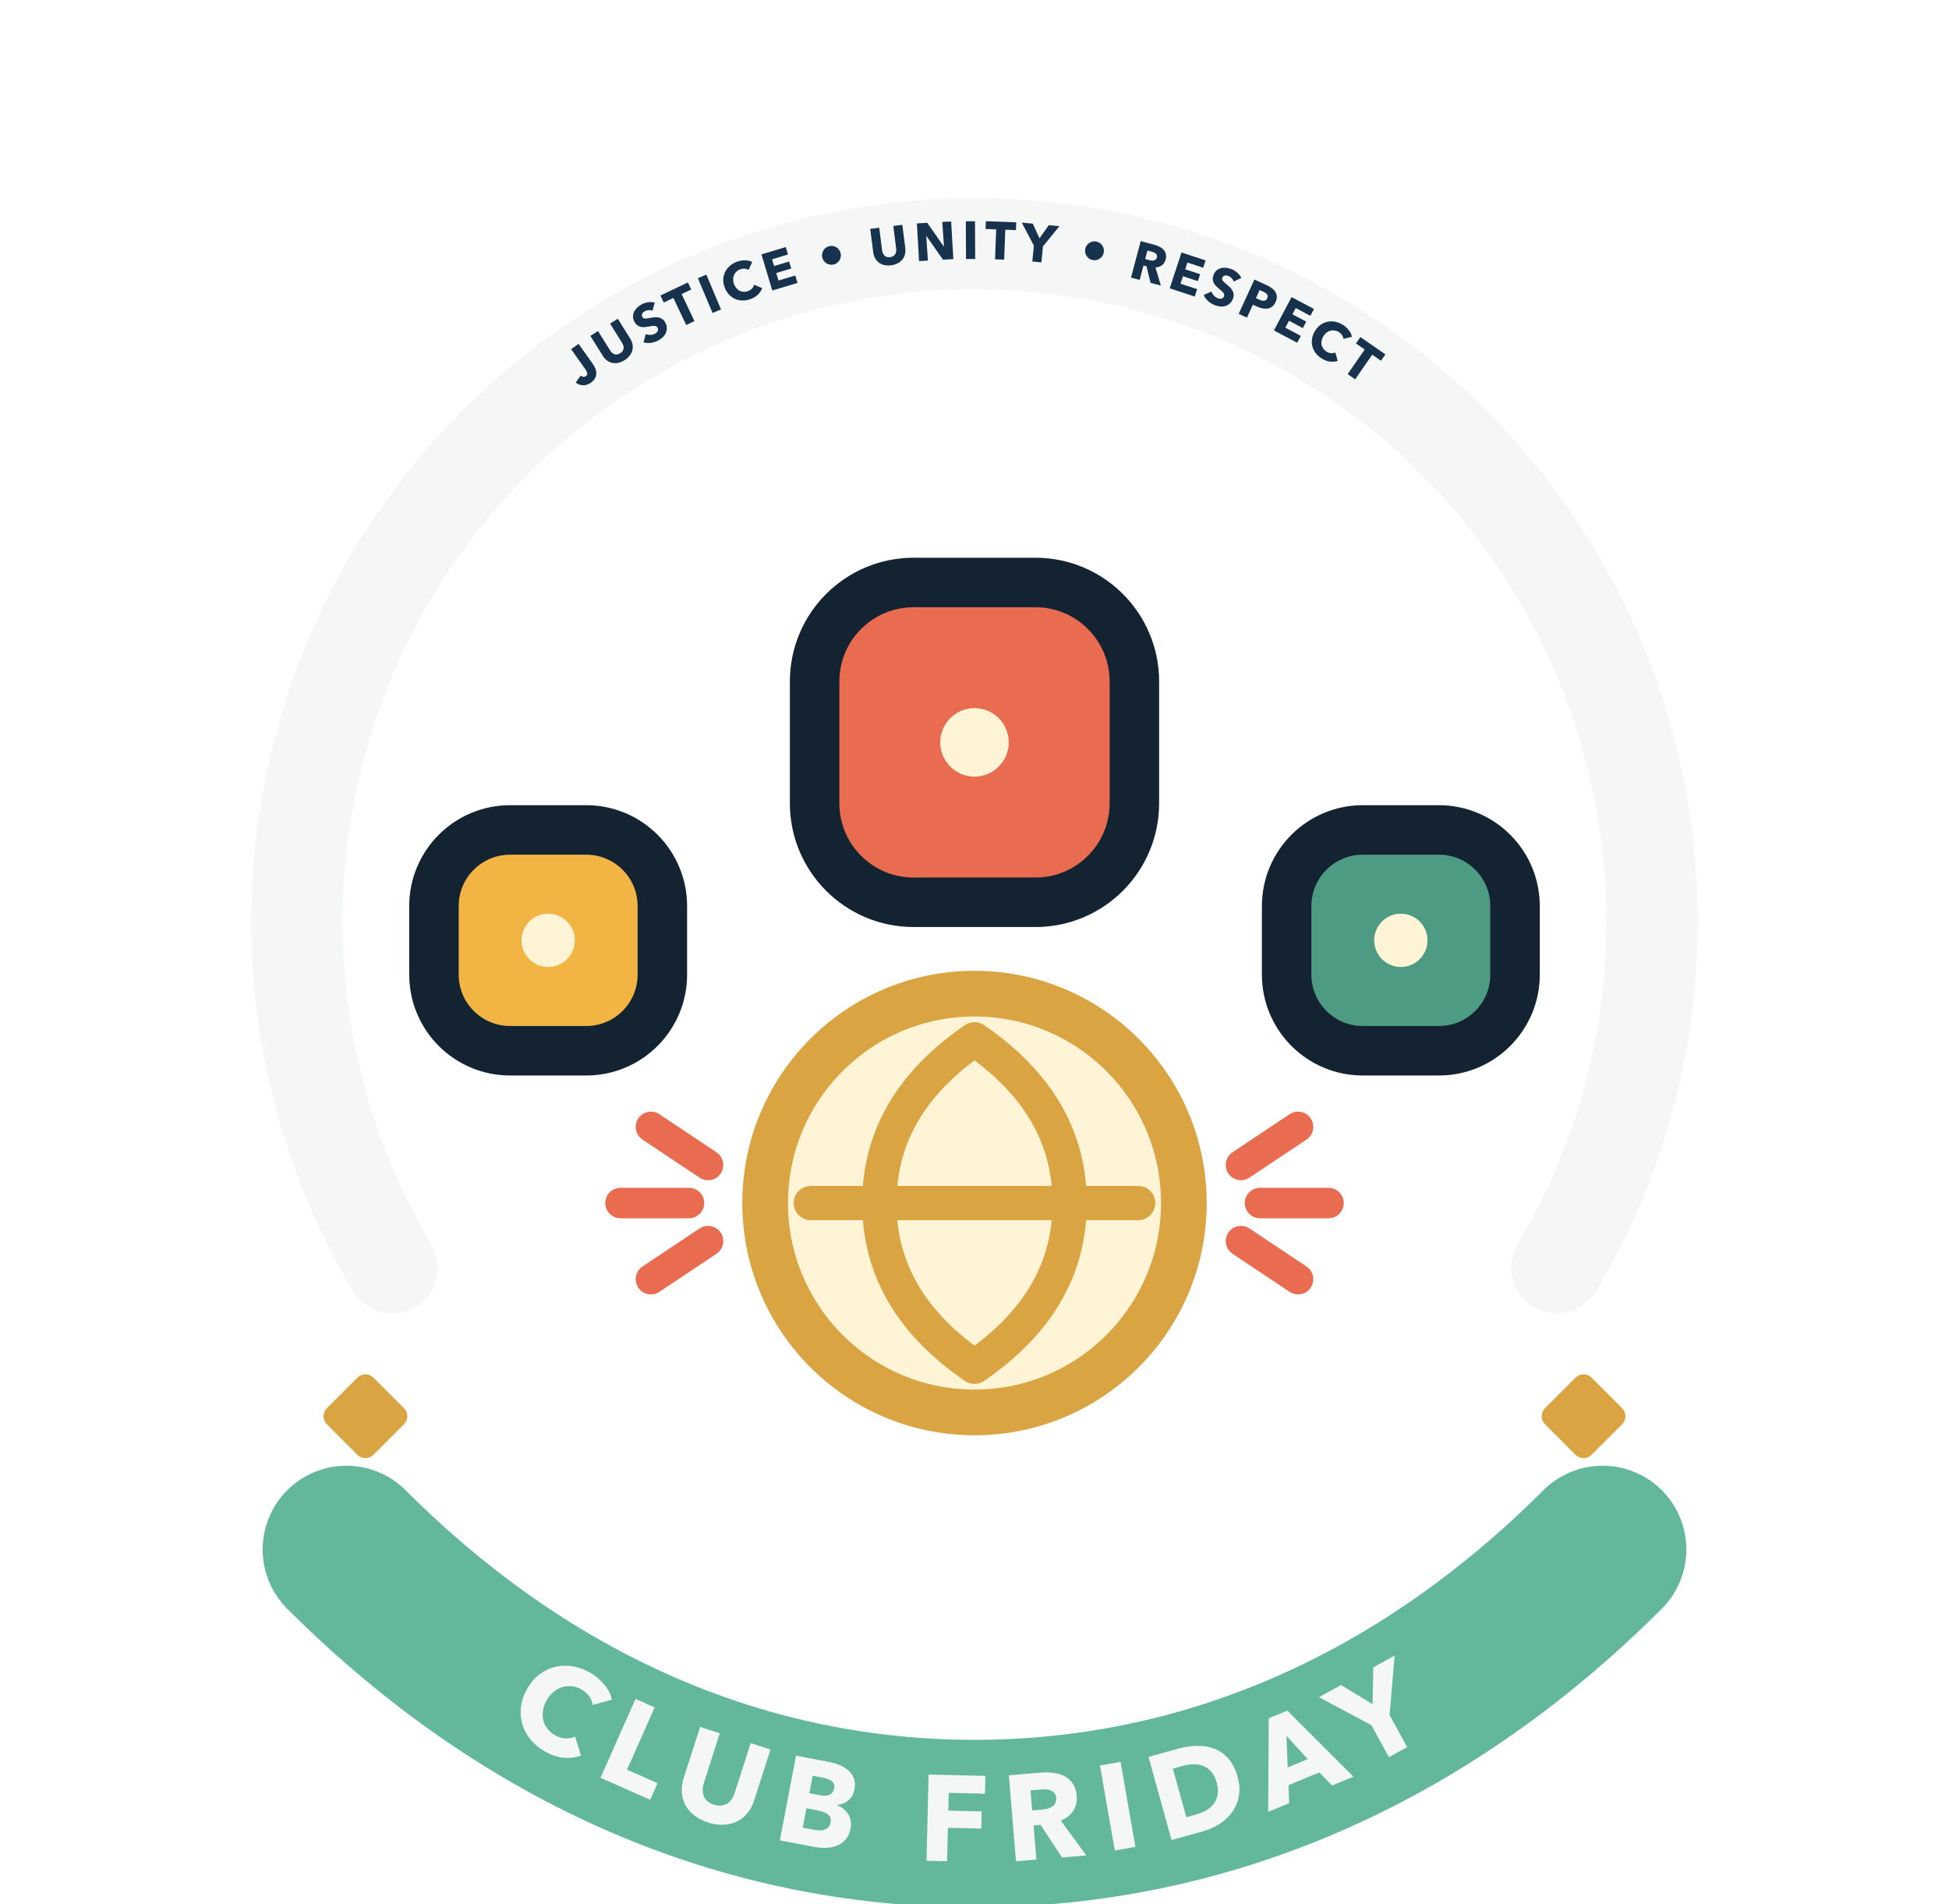
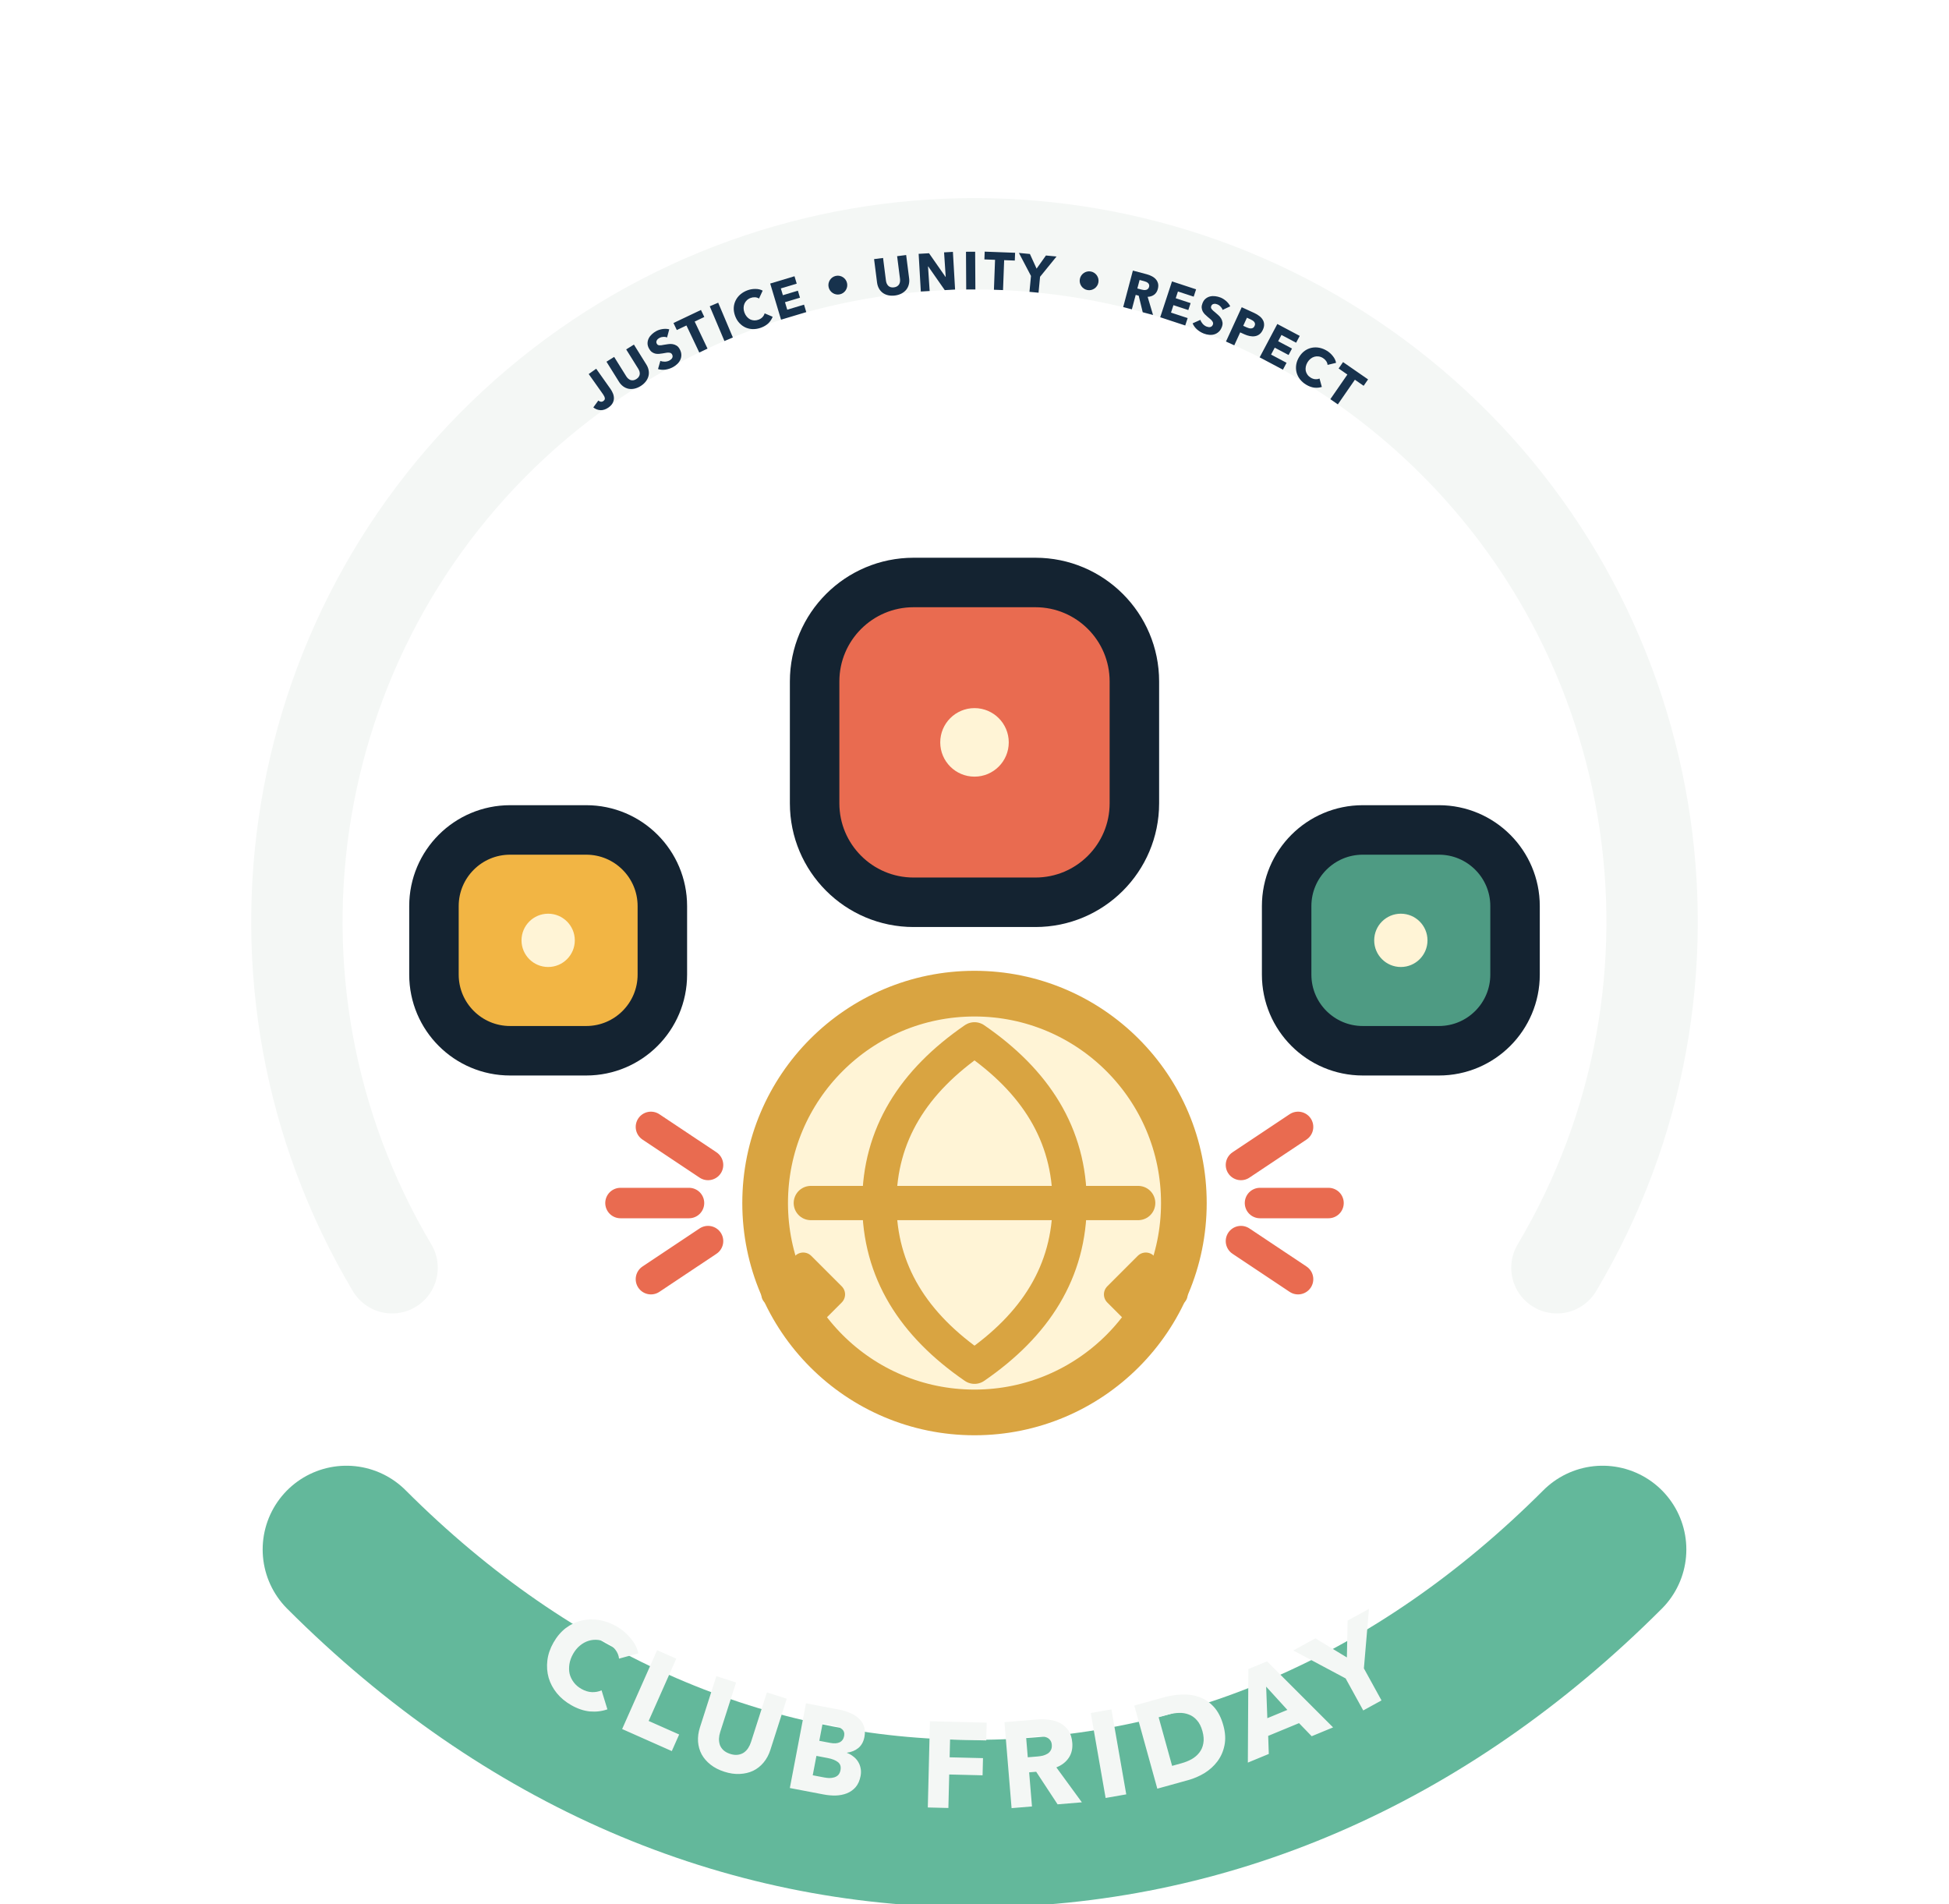
<svg xmlns="http://www.w3.org/2000/svg" viewBox="0 0 512 500" role="img" aria-labelledby="title desc" version="1.1" id="svg15">
  <g stroke="#F4F7F5" stroke-width="13" stroke-linecap="round" stroke-linejoin="round" id="g8">
    <path fill="none" stroke="#F4F7F5" d="M103 333a178 178 0 1 1 306 0" id="path1" />
    <g id="younger-member" aria-label="younger-member">
      <rect x="114" y="218" width="60" height="58" rx="20" fill="#F2B544" stroke="#142331" id="rect1" />
      <circle cx="144" cy="247" r="7" fill="#FFF4D6" stroke="none" id="circle1" />
    </g>
    <g id="adult-member" aria-label="adult-member">
      <rect x="214" y="153" width="84" height="84" rx="26" fill="#E96B50" stroke="#142331" id="rect2" />
      <circle cx="256" cy="195" r="9" fill="#FFF4D6" stroke="none" id="circle2" />
    </g>
    <g id="older-member" aria-label="older-member">
      <rect x="338" y="218" width="60" height="58" rx="20" fill="#4E9B83" stroke="#142331" id="rect3" />
      <circle cx="368" cy="247" r="7" fill="#FFF4D6" stroke="none" id="circle3" />
    </g>
    <circle cx="256" cy="316" r="55" fill="#FFF4D6" stroke="#D9A441" stroke-width="12" id="circle4" />
    <path fill="none" stroke="#D9A441" stroke-width="9" d="M256 273c-16 11-25 25-25 43s9 32 25 43m0-86c16 11 25 25 25 43s-9 32-25 43m-43-43h86" id="path4" />
    <path fill="none" stroke="#E96B50" stroke-width="8" d="M181 316h-18M186 306l-15-10M186 326l-15 10M331 316h18M326 306l15-10M326 326l15 10" id="path5" />
    <path fill="none" stroke="#63B89B" d="M91 407c48 48 105 72 165 72s117-24 165-72" id="path6" />
-     <path fill="#D9A441" stroke="#D9A441" stroke-width="6" d="m96 364 8 8-8 8-8-8z" id="path7" />
-     <path fill="#D9A441" stroke="#D9A441" stroke-width="6" d="m416 364 8 8-8 8-8-8z" id="path8" />
+     <path fill="#D9A441" stroke="#D9A441" stroke-width="6" d="m211 332 8 8-8 8-8-8z" id="path7" />
+     <path fill="#D9A441" stroke="#D9A441" stroke-width="6" d="m301 332 8 8-8 8-8-8z" id="path8" />
  </g>
  <defs id="defs8">
    <path id="motto-arc" d="M103 333a178 178 0 1 1 306 0" />
    <path id="name-arc" d="M91 407c48 48 105 72 165 72s117-24 165-72" />
  </defs>
  <path d="M103 333a178 178 0 1 1 306 0" fill="none" stroke="#F4F7F5" stroke-width="24" stroke-linecap="round" id="path9" />
  <path d="M91 407c48 48 105 72 165 72s117-24 165-72" fill="none" stroke="#63B89B" stroke-width="44" stroke-linecap="round" id="path10" />
  <g font-family="Avenir Next, Trebuchet MS, Arial, sans-serif" text-anchor="middle" id="g15">
    <g id="text14" style="font-weight:700;font-size:14px;letter-spacing:1.5" aria-label="JUSTICE•UNITY•RESPECT">
-       <path style="fill:#17324d" d="m 155.767,95.652 q 0.34,0.48 0.597,1.087 0.269,0.598 0.287,1.254 0.022,0.636 -0.302,1.294 -0.312,0.65 -1.135,1.232 -1.029,0.728 -2.086,0.687 -1.066,-0.052 -1.885,-0.724 l 1.313,-1.804 q 0.306,0.263 0.65,0.312 0.355,0.041 0.663,-0.178 0.48,-0.34 0.394,-0.776 -0.074,-0.445 -0.455,-0.982 l -3.777,-5.337 1.966,-1.391 3.769,5.325 z m 9.796,-6.688 q 0.474,0.76 0.605,1.553 0.136,0.773 -0.058,1.521 -0.201,0.736 -0.723,1.408 -0.51,0.664 -1.329,1.175 -0.832,0.519 -1.652,0.684 -0.821,0.165 -1.558,0.015 -0.745,-0.163 -1.379,-0.625 -0.642,-0.474 -1.116,-1.234 l -3.267,-5.239 2.02,-1.259 3.163,5.073 q 0.215,0.345 0.491,0.602 0.288,0.25 0.621,0.388 0.338,0.119 0.724,0.076 0.398,-0.05 0.825,-0.317 0.428,-0.267 0.636,-0.594 0.22,-0.335 0.262,-0.691 0.035,-0.368 -0.075,-0.729 -0.109,-0.361 -0.324,-0.705 l -3.163,-5.073 2.031,-1.267 3.267,5.239 z m 5.857,-7.349 q -0.458,-0.198 -1.008,-0.154 -0.544,0.025 -0.95,0.245 -0.209,0.114 -0.411,0.271 -0.189,0.15 -0.301,0.355 -0.119,0.192 -0.148,0.431 -0.024,0.22 0.116,0.478 0.12,0.221 0.287,0.322 0.179,0.094 0.411,0.111 0.245,0.011 0.544,-0.025 0.293,-0.047 0.654,-0.116 0.523,-0.093 1.103,-0.169 0.573,-0.088 1.127,-0.007 0.554,0.082 1.053,0.384 0.492,0.29 0.846,0.942 0.407,0.751 0.425,1.458 0.023,0.688 -0.251,1.299 -0.274,0.611 -0.783,1.11 -0.509,0.5 -1.149,0.847 -0.935,0.508 -1.982,0.662 -1.054,0.142 -1.96,-0.147 l 0.616,-2.151 q 0.534,0.22 1.197,0.21 0.669,-0.029 1.186,-0.309 0.234,-0.127 0.429,-0.296 0.195,-0.169 0.295,-0.367 0.112,-0.204 0.11,-0.442 -0.002,-0.238 -0.142,-0.496 -0.134,-0.246 -0.35,-0.352 -0.217,-0.105 -0.524,-0.114 -0.302,-0.027 -0.706,0.049 -0.399,0.057 -0.903,0.156 -0.492,0.092 -0.998,0.128 -0.494,0.029 -0.967,-0.08 -0.468,-0.128 -0.885,-0.427 -0.412,-0.318 -0.732,-0.909 -0.394,-0.726 -0.379,-1.403 0.015,-0.677 0.314,-1.27 0.299,-0.593 0.822,-1.068 0.516,-0.487 1.131,-0.821 0.738,-0.401 1.648,-0.544 0.922,-0.15 1.788,0.065 z m 7.638,-4.377 3.375,7.107 -2.163,1.027 -3.375,-7.107 -2.529,1.201 -0.877,-1.846 7.221,-3.43 0.877,1.846 z m 8.136,4.973 -3.856,-9.131 2.218,-0.937 3.856,9.131 z M 200.224,75.696 q -0.358,0.936 -1.11,1.689 -0.758,0.74 -1.941,1.174 -1.078,0.395 -2.128,0.377 -1.037,-0.022 -1.944,-0.421 -0.911,-0.412 -1.625,-1.179 -0.714,-0.767 -1.113,-1.858 -0.41,-1.117 -0.361,-2.164 0.062,-1.052 0.514,-1.933 0.447,-0.895 1.242,-1.574 0.795,-0.679 1.86,-1.069 0.986,-0.361 2.062,-0.353 1.085,-0.01 1.922,0.444 l -0.966,2.084 q -0.474,-0.318 -1.064,-0.341 -0.59,-0.022 -1.129,0.175 -0.592,0.217 -1.009,0.623 -0.409,0.389 -0.624,0.9 -0.215,0.511 -0.22,1.109 -0.009,0.585 0.217,1.203 0.231,0.631 0.621,1.084 0.39,0.454 0.871,0.709 0.49,0.238 1.053,0.27 0.563,0.032 1.142,-0.18 0.67,-0.246 1.074,-0.692 0.403,-0.446 0.551,-0.977 l 2.104,0.899 z m 2.656,0.613 -2.85,-9.493 6.383,-1.916 0.584,1.944 -4.17,1.252 0.535,1.783 3.942,-1.183 0.551,1.837 -3.942,1.183 0.592,1.971 4.412,-1.324 0.588,1.958 z" id="path15" />
-       <path style="fill:#17324d" d="m 220.84,66.548 q 0.109,0.506 0.011,0.986 -0.098,0.479 -0.355,0.878 -0.258,0.399 -0.655,0.685 -0.397,0.286 -0.903,0.395 -0.506,0.109 -0.986,0.011 -0.479,-0.098 -0.878,-0.355 -0.399,-0.258 -0.685,-0.655 -0.286,-0.397 -0.395,-0.903 -0.109,-0.506 -0.011,-0.986 0.098,-0.479 0.355,-0.878 0.258,-0.399 0.655,-0.685 0.397,-0.286 0.903,-0.395 0.506,-0.109 0.986,-0.011 0.479,0.098 0.878,0.355 0.399,0.258 0.685,0.655 0.286,0.397 0.395,0.903 z" id="path16" />
-       <path style="fill:#17324d" d="m 237.819,65.176 q 0.113,0.889 -0.099,1.664 -0.2,0.759 -0.688,1.358 -0.49,0.584 -1.245,0.977 -0.741,0.39 -1.699,0.512 -0.972,0.124 -1.787,-0.069 -0.815,-0.193 -1.422,-0.638 -0.609,-0.459 -0.992,-1.144 -0.385,-0.699 -0.498,-1.588 l -0.778,-6.125 2.361,-0.3 0.754,5.93 q 0.051,0.403 0.194,0.752 0.157,0.347 0.402,0.612 0.258,0.25 0.626,0.372 0.382,0.121 0.882,0.057 0.5,-0.064 0.826,-0.274 0.34,-0.213 0.527,-0.519 0.185,-0.32 0.236,-0.693 0.051,-0.373 1.6e-4,-0.776 l -0.754,-5.93 2.375,-0.302 0.778,6.125 z m 9.907,3.044 -4.358,-6.24 -0.042,0.002 0.431,6.468 -2.32,0.134 -0.573,-9.895 2.725,-0.158 4.343,6.227 0.042,-0.002 -0.43,-6.454 2.32,-0.134 0.573,9.895 z m 6.05,-0.178 -0.058,-9.912 2.408,-0.014 0.058,9.912 z m 10.313,-7.703 -0.295,7.862 -2.392,-0.09 0.295,-7.862 -2.798,-0.105 0.076,-2.043 7.988,0.299 -0.076,2.043 z m 9.886,4.398 -0.397,4.181 -2.383,-0.226 0.397,-4.181 -3.168,-6.038 2.885,0.274 1.758,3.851 2.451,-3.452 2.787,0.264 z" id="path17" />
-       <path style="fill:#17324d" d="m 289.958,66.311 q -0.091,0.51 -0.363,0.916 -0.272,0.406 -0.662,0.678 -0.39,0.272 -0.865,0.386 -0.476,0.114 -0.985,0.023 -0.51,-0.091 -0.916,-0.363 -0.406,-0.272 -0.678,-0.662 -0.272,-0.39 -0.386,-0.865 -0.114,-0.476 -0.023,-0.985 0.091,-0.51 0.363,-0.916 0.272,-0.406 0.662,-0.678 0.39,-0.272 0.865,-0.386 0.476,-0.114 0.985,-0.023 0.51,0.091 0.916,0.363 0.406,0.272 0.678,0.662 0.272,0.39 0.386,0.865 0.114,0.476 0.023,0.985 z" id="path18" />
-       <path style="fill:#17324d" d="m 302.245,74.283 -1.062,-4.352 -0.785,-0.208 -1.009,3.802 -2.273,-0.603 2.542,-9.581 3.654,0.969 q 0.69,0.183 1.3,0.504 0.627,0.311 1.052,0.786 0.438,0.478 0.602,1.116 0.164,0.637 -0.055,1.463 -0.258,0.974 -0.962,1.497 -0.704,0.523 -1.713,0.56 l 1.416,4.764 z m 1.668,-6.669 q 0.09,-0.338 -0.005,-0.581 -0.078,-0.252 -0.279,-0.422 -0.184,-0.179 -0.458,-0.295 -0.26,-0.112 -0.517,-0.181 l -1.231,-0.327 -0.592,2.233 1.096,0.291 q 0.284,0.075 0.593,0.114 0.312,0.025 0.588,-0.032 0.276,-0.057 0.486,-0.248 0.223,-0.187 0.32,-0.552 z m 3.372,8.118 3.096,-9.416 6.331,2.082 -0.634,1.928 -4.136,-1.36 -0.582,1.769 3.91,1.286 -0.599,1.822 -3.91,-1.286 -0.643,1.955 4.376,1.439 -0.638,1.942 z m 16.807,-1.778 q -0.144,-0.477 -0.531,-0.87 -0.369,-0.4 -0.8,-0.569 -0.222,-0.087 -0.472,-0.14 -0.237,-0.048 -0.465,-0.002 -0.223,0.033 -0.425,0.164 -0.184,0.124 -0.291,0.397 -0.092,0.235 -0.062,0.427 0.043,0.197 0.18,0.386 0.15,0.194 0.369,0.4 0.225,0.193 0.51,0.425 0.408,0.34 0.84,0.735 0.437,0.382 0.732,0.858 0.295,0.476 0.385,1.053 0.095,0.563 -0.175,1.254 -0.311,0.795 -0.841,1.264 -0.511,0.461 -1.155,0.645 -0.643,0.184 -1.354,0.116 -0.71,-0.068 -1.388,-0.333 -0.991,-0.388 -1.784,-1.089 -0.788,-0.714 -1.15,-1.593 l 2.042,-0.914 q 0.176,0.55 0.611,1.051 0.453,0.493 1.001,0.708 0.248,0.097 0.503,0.137 0.255,0.04 0.47,-0.011 0.228,-0.046 0.409,-0.201 0.181,-0.155 0.288,-0.428 0.102,-0.261 0.043,-0.494 -0.059,-0.234 -0.25,-0.474 -0.173,-0.248 -0.492,-0.509 -0.301,-0.268 -0.701,-0.59 -0.387,-0.317 -0.741,-0.681 -0.341,-0.359 -0.562,-0.791 -0.203,-0.44 -0.244,-0.952 -0.022,-0.52 0.223,-1.146 0.301,-0.769 0.828,-1.194 0.527,-0.425 1.173,-0.578 0.646,-0.153 1.346,-0.059 0.705,0.081 1.357,0.336 0.782,0.306 1.478,0.91 0.709,0.608 1.102,1.409 z m 11.002,5.381 q -0.362,0.789 -0.906,1.202 -0.538,0.4 -1.186,0.503 -0.648,0.103 -1.367,-0.042 -0.719,-0.145 -1.419,-0.466 l -1.082,-0.496 -1.558,3.398 -2.176,-0.998 4.133,-9.009 3.309,1.518 q 0.738,0.339 1.304,0.783 0.585,0.438 0.904,0.984 0.338,0.54 0.36,1.197 0.041,0.65 -0.315,1.426 z m -2.182,-0.985 q 0.146,-0.318 0.112,-0.58 -0.034,-0.262 -0.198,-0.476 -0.164,-0.214 -0.426,-0.38 -0.25,-0.161 -0.542,-0.295 l -0.954,-0.438 -0.975,2.125 0.916,0.42 q 0.305,0.14 0.609,0.218 0.303,0.078 0.578,0.049 0.287,-0.022 0.508,-0.167 0.226,-0.158 0.372,-0.476 z m 1.744,8.444 4.643,-8.757 5.888,3.122 -0.951,1.793 -3.847,-2.04 -0.872,1.645 3.636,1.928 -0.898,1.695 -3.636,-1.928 -0.964,1.818 4.069,2.158 -0.957,1.806 z m 16.749,8.008 q -0.955,0.303 -2.013,0.184 -1.051,-0.132 -2.127,-0.787 -0.981,-0.597 -1.621,-1.43 -0.628,-0.825 -0.882,-1.783 -0.246,-0.969 -0.09,-2.005 0.156,-1.036 0.76,-2.029 0.619,-1.016 1.468,-1.63 0.861,-0.607 1.832,-0.802 0.979,-0.207 2.005,-0.009 1.026,0.199 1.995,0.789 0.897,0.546 1.561,1.393 0.684,0.842 0.85,1.78 l -2.232,0.542 q -0.047,-0.569 -0.397,-1.045 -0.35,-0.475 -0.84,-0.774 -0.538,-0.328 -1.116,-0.401 -0.559,-0.078 -1.093,0.072 -0.534,0.15 -1.005,0.519 -0.463,0.357 -0.806,0.919 -0.349,0.574 -0.461,1.161 -0.112,0.588 -0.012,1.124 0.119,0.531 0.445,0.992 0.326,0.461 0.852,0.781 0.61,0.371 1.21,0.409 0.6,0.038 1.108,-0.178 l 0.607,2.206 z m 9.073,-1.636 -4.477,6.47 -1.969,-1.362 4.477,-6.47 -2.302,-1.593 1.163,-1.681 6.573,4.549 -1.163,1.681 z" id="path19" />
+       <path style="fill:#17324d" d="m 160.389,102.182 q 0.34,0.48 0.597,1.087 0.269,0.598 0.287,1.254 0.022,0.636 -0.302,1.294 -0.312,0.65 -1.135,1.232 -1.029,0.728 -2.086,0.687 -1.066,-0.052 -1.885,-0.724 l 1.313,-1.804 q 0.306,0.263 0.65,0.312 0.355,0.041 0.663,-0.178 0.48,-0.34 0.394,-0.776 -0.074,-0.445 -0.455,-0.982 l -3.777,-5.337 1.966,-1.391 3.769,5.325 z m 9.408,-6.43 q 0.474,0.76 0.605,1.553 0.136,0.773 -0.058,1.521 -0.201,0.736 -0.723,1.408 -0.51,0.664 -1.329,1.175 -0.832,0.519 -1.652,0.684 -0.821,0.165 -1.558,0.015 -0.745,-0.163 -1.379,-0.625 -0.642,-0.474 -1.116,-1.234 l -3.267,-5.239 2.02,-1.259 3.163,5.073 q 0.215,0.345 0.491,0.602 0.288,0.25 0.621,0.388 0.338,0.119 0.724,0.076 0.398,-0.05 0.825,-0.317 0.428,-0.267 0.636,-0.594 0.22,-0.335 0.262,-0.691 0.035,-0.368 -0.075,-0.729 -0.109,-0.361 -0.324,-0.705 l -3.163,-5.073 2.031,-1.267 3.267,5.239 z m 5.441,-7.107 q -0.458,-0.198 -1.008,-0.154 -0.544,0.025 -0.95,0.245 -0.209,0.114 -0.411,0.271 -0.189,0.15 -0.301,0.355 -0.119,0.192 -0.148,0.431 -0.024,0.22 0.116,0.478 0.12,0.221 0.287,0.322 0.179,0.094 0.411,0.111 0.245,0.011 0.544,-0.025 0.293,-0.047 0.654,-0.116 0.523,-0.093 1.103,-0.169 0.573,-0.088 1.127,-0.007 0.554,0.082 1.053,0.384 0.492,0.29 0.846,0.942 0.407,0.751 0.425,1.458 0.023,0.688 -0.251,1.299 -0.274,0.611 -0.783,1.11 -0.509,0.5 -1.149,0.847 -0.935,0.508 -1.982,0.662 -1.054,0.142 -1.96,-0.147 l 0.616,-2.151 q 0.534,0.22 1.197,0.21 0.669,-0.029 1.186,-0.309 0.234,-0.127 0.429,-0.296 0.195,-0.169 0.295,-0.367 0.112,-0.204 0.11,-0.442 -0.002,-0.238 -0.142,-0.496 -0.134,-0.246 -0.35,-0.352 -0.217,-0.105 -0.524,-0.114 -0.302,-0.027 -0.706,0.049 -0.399,0.057 -0.903,0.156 -0.492,0.092 -0.998,0.128 -0.494,0.029 -0.967,-0.08 -0.468,-0.128 -0.885,-0.427 -0.412,-0.318 -0.732,-0.909 -0.394,-0.726 -0.379,-1.403 0.015,-0.677 0.314,-1.27 0.299,-0.593 0.822,-1.068 0.516,-0.487 1.131,-0.821 0.738,-0.401 1.648,-0.544 0.922,-0.15 1.788,0.065 z m 7.253,-4.181 3.375,7.107 -2.163,1.027 -3.375,-7.107 -2.529,1.201 -0.877,-1.846 7.221,-3.43 0.877,1.846 z m 7.816,5.116 -3.856,-9.131 2.218,-0.937 3.856,9.131 z m 12.671,-6.373 q -0.358,0.936 -1.11,1.689 -0.758,0.74 -1.941,1.174 -1.078,0.395 -2.128,0.377 -1.037,-0.022 -1.944,-0.421 -0.911,-0.412 -1.625,-1.179 -0.714,-0.767 -1.114,-1.858 -0.41,-1.117 -0.361,-2.164 0.062,-1.052 0.514,-1.933 0.447,-0.895 1.242,-1.574 0.795,-0.679 1.86,-1.069 0.986,-0.361 2.062,-0.353 1.085,-0.01 1.922,0.444 l -0.966,2.084 q -0.474,-0.318 -1.064,-0.341 -0.59,-0.022 -1.129,0.175 -0.592,0.217 -1.009,0.623 -0.409,0.389 -0.624,0.9 -0.215,0.511 -0.22,1.109 -0.009,0.585 0.217,1.203 0.231,0.631 0.621,1.084 0.39,0.454 0.871,0.709 0.49,0.238 1.053,0.27 0.563,0.032 1.142,-0.18 0.67,-0.246 1.074,-0.692 0.403,-0.446 0.551,-0.977 l 2.104,0.899 z m 2.203,0.763 -2.85,-9.493 6.383,-1.916 0.584,1.944 -4.17,1.252 0.535,1.783 3.942,-1.183 0.551,1.837 -3.942,1.183 0.592,1.971 4.412,-1.324 0.588,1.958 z" id="path15" />
+       <path style="fill:#17324d" d="m 222.52,74.369 q 0.109,0.506 0.011,0.986 -0.098,0.479 -0.355,0.878 -0.258,0.399 -0.655,0.685 -0.397,0.286 -0.903,0.395 -0.506,0.109 -0.986,0.011 -0.479,-0.098 -0.878,-0.355 -0.399,-0.258 -0.685,-0.655 -0.286,-0.397 -0.395,-0.903 -0.109,-0.506 -0.011,-0.986 0.098,-0.479 0.355,-0.878 0.258,-0.399 0.655,-0.685 0.397,-0.286 0.903,-0.395 0.506,-0.109 0.986,-0.011 0.479,0.098 0.878,0.355 0.399,0.258 0.685,0.655 0.286,0.397 0.395,0.903 z" id="path16" />
+       <path style="fill:#17324d" d="m 238.827,73.112 q 0.113,0.889 -0.099,1.664 -0.2,0.759 -0.688,1.358 -0.49,0.584 -1.245,0.977 -0.741,0.39 -1.699,0.512 -0.972,0.124 -1.787,-0.069 -0.815,-0.193 -1.422,-0.638 -0.609,-0.459 -0.992,-1.144 -0.385,-0.699 -0.498,-1.588 l -0.778,-6.125 2.361,-0.3 0.754,5.93 q 0.051,0.403 0.194,0.752 0.157,0.347 0.402,0.612 0.258,0.25 0.626,0.372 0.382,0.121 0.882,0.057 0.5,-0.064 0.826,-0.274 0.34,-0.213 0.527,-0.519 0.185,-0.32 0.236,-0.693 0.051,-0.373 1.6e-4,-0.776 l -0.754,-5.93 2.375,-0.302 0.778,6.125 z m 9.362,3.095 -4.358,-6.24 -0.042,0.002 0.431,6.468 -2.32,0.134 -0.573,-9.895 2.725,-0.158 4.343,6.227 0.042,-0.002 -0.43,-6.454 2.32,-0.134 0.573,9.895 z m 5.634,-0.164 -0.058,-9.912 2.408,-0.014 0.058,9.912 z m 9.967,-7.708 -0.295,7.862 -2.392,-0.09 0.295,-7.862 -2.798,-0.105 0.076,-2.043 7.988,0.299 -0.076,2.043 z m 9.431,4.368 -0.397,4.181 -2.383,-0.226 0.397,-4.181 -3.168,-6.038 2.885,0.274 1.758,3.851 2.451,-3.452 2.787,0.264 z" id="path17" />
+       <path style="fill:#17324d" d="m 288.549,74.186 q -0.091,0.51 -0.363,0.916 -0.272,0.406 -0.662,0.678 -0.39,0.272 -0.865,0.386 -0.476,0.114 -0.985,0.023 -0.51,-0.091 -0.916,-0.363 -0.406,-0.272 -0.678,-0.662 -0.272,-0.39 -0.386,-0.865 -0.114,-0.476 -0.023,-0.985 0.091,-0.51 0.363,-0.916 0.272,-0.406 0.662,-0.678 0.39,-0.272 0.865,-0.386 0.476,-0.114 0.985,-0.023 0.51,0.091 0.916,0.363 0.406,0.272 0.678,0.662 0.272,0.39 0.386,0.865 0.114,0.476 0.023,0.985 z" id="path18" />
+       <path style="fill:#17324d" d="m 300.194,82.015 -1.062,-4.352 -0.785,-0.208 -1.009,3.802 -2.273,-0.603 2.542,-9.581 3.654,0.969 q 0.69,0.183 1.3,0.504 0.627,0.311 1.052,0.786 0.438,0.478 0.602,1.116 0.164,0.637 -0.055,1.463 -0.258,0.974 -0.962,1.497 -0.704,0.523 -1.713,0.56 l 1.416,4.764 z m 1.668,-6.669 q 0.09,-0.338 -0.005,-0.581 -0.078,-0.252 -0.279,-0.422 -0.184,-0.179 -0.458,-0.295 -0.26,-0.112 -0.517,-0.181 l -1.231,-0.327 -0.592,2.233 1.096,0.291 q 0.284,0.075 0.593,0.114 0.312,0.025 0.588,-0.032 0.276,-0.057 0.486,-0.248 0.223,-0.187 0.32,-0.552 z m 2.924,7.985 3.096,-9.416 6.331,2.082 -0.634,1.928 -4.136,-1.36 -0.582,1.769 3.91,1.286 -0.599,1.822 -3.91,-1.286 -0.643,1.955 4.376,1.439 -0.638,1.942 z m 16.389,-1.928 q -0.144,-0.477 -0.531,-0.87 -0.369,-0.4 -0.8,-0.569 -0.222,-0.087 -0.472,-0.14 -0.237,-0.048 -0.465,-0.002 -0.223,0.033 -0.425,0.164 -0.184,0.124 -0.291,0.397 -0.092,0.235 -0.062,0.427 0.043,0.197 0.18,0.386 0.15,0.194 0.369,0.4 0.225,0.193 0.51,0.425 0.408,0.34 0.84,0.735 0.437,0.382 0.732,0.858 0.295,0.476 0.385,1.053 0.095,0.563 -0.175,1.254 -0.311,0.795 -0.841,1.264 -0.511,0.461 -1.155,0.645 -0.643,0.184 -1.354,0.116 -0.71,-0.068 -1.388,-0.333 -0.991,-0.388 -1.784,-1.089 -0.788,-0.714 -1.15,-1.593 l 2.042,-0.914 q 0.176,0.55 0.611,1.051 0.453,0.493 1.001,0.708 0.248,0.097 0.503,0.137 0.255,0.04 0.47,-0.011 0.228,-0.046 0.409,-0.201 0.181,-0.155 0.288,-0.428 0.102,-0.261 0.043,-0.494 -0.059,-0.234 -0.25,-0.474 -0.173,-0.248 -0.492,-0.509 -0.301,-0.268 -0.701,-0.59 -0.387,-0.317 -0.741,-0.681 -0.341,-0.359 -0.562,-0.791 -0.203,-0.44 -0.244,-0.952 -0.022,-0.52 0.223,-1.146 0.301,-0.769 0.828,-1.194 0.527,-0.425 1.173,-0.578 0.646,-0.153 1.346,-0.059 0.705,0.081 1.357,0.336 0.782,0.306 1.478,0.91 0.709,0.608 1.102,1.409 z m 10.584,5.203 q -0.362,0.789 -0.906,1.202 -0.538,0.4 -1.186,0.503 -0.648,0.103 -1.367,-0.042 -0.719,-0.145 -1.419,-0.466 l -1.082,-0.496 -1.558,3.398 -2.176,-0.998 4.133,-9.009 3.309,1.518 q 0.738,0.339 1.304,0.783 0.585,0.438 0.904,0.984 0.338,0.54 0.36,1.197 0.041,0.65 -0.315,1.426 z m -2.182,-0.985 q 0.146,-0.318 0.112,-0.58 -0.034,-0.262 -0.198,-0.476 -0.164,-0.214 -0.426,-0.38 -0.25,-0.161 -0.542,-0.295 l -0.954,-0.438 -0.975,2.125 0.916,0.42 q 0.305,0.14 0.609,0.218 0.303,0.078 0.578,0.049 0.287,-0.022 0.508,-0.167 0.226,-0.158 0.372,-0.476 z m 1.332,8.241 4.643,-8.757 5.888,3.122 -0.951,1.793 -3.847,-2.04 -0.872,1.645 3.636,1.928 -0.898,1.695 -3.636,-1.928 -0.964,1.818 4.069,2.158 -0.957,1.806 z m 16.336,7.773 q -0.955,0.303 -2.013,0.184 -1.051,-0.132 -2.127,-0.787 -0.981,-0.597 -1.621,-1.43 -0.628,-0.825 -0.882,-1.783 -0.246,-0.969 -0.09,-2.005 0.156,-1.036 0.76,-2.029 0.619,-1.016 1.468,-1.63 0.861,-0.607 1.832,-0.802 0.979,-0.207 2.005,-0.009 1.026,0.199 1.995,0.789 0.897,0.546 1.561,1.393 0.684,0.842 0.85,1.78 l -2.232,0.542 q -0.047,-0.569 -0.397,-1.045 -0.35,-0.475 -0.84,-0.774 -0.538,-0.328 -1.116,-0.401 -0.559,-0.078 -1.093,0.072 -0.534,0.15 -1.005,0.519 -0.463,0.357 -0.806,0.919 -0.349,0.574 -0.461,1.161 -0.112,0.588 -0.012,1.124 0.119,0.531 0.445,0.992 0.326,0.461 0.852,0.781 0.61,0.371 1.21,0.409 0.6,0.038 1.108,-0.178 l 0.607,2.206 z m 8.681,-1.891 -4.477,6.47 -1.969,-1.362 4.477,-6.47 -2.302,-1.593 1.163,-1.681 6.573,4.549 -1.163,1.681 z" id="path19" />
    </g>
-     <path d="m 152.631,461.154 q -2.162,0.757 -4.588,0.553 -2.41,-0.231 -4.912,-1.657 -2.28,-1.299 -3.798,-3.159 -1.491,-1.844 -2.132,-4.014 -0.626,-2.198 -0.339,-4.576 0.287,-2.378 1.602,-4.685 1.347,-2.363 3.246,-3.822 1.927,-1.443 4.133,-1.954 2.222,-0.538 4.58,-0.152 2.358,0.386 4.61,1.669 2.085,1.188 3.659,3.08 1.618,1.879 2.061,4.01 l -5.063,1.387 q -0.144,-1.298 -0.975,-2.36 -0.831,-1.063 -1.971,-1.712 -1.251,-0.713 -2.577,-0.842 -1.282,-0.141 -2.492,0.237 -1.21,0.379 -2.261,1.253 -1.035,0.847 -1.78,2.153 -0.76,1.335 -0.977,2.684 -0.217,1.35 0.047,2.568 0.307,1.206 1.082,2.237 0.775,1.031 1.999,1.728 1.418,0.808 2.791,0.854 1.373,0.046 2.52,-0.479 l 1.534,4.999 z m 5.125,5.807 9.19,-20.708 5.031,2.233 -7.256,16.35 8.014,3.557 -1.934,4.358 z m 40.348,6.014 q -0.625,1.95 -1.813,3.351 -1.148,1.38 -2.738,2.147 -1.58,0.737 -3.522,0.82 -1.912,0.093 -4.014,-0.581 -2.133,-0.684 -3.635,-1.87 -1.501,-1.187 -2.329,-2.695 -0.817,-1.539 -0.95,-3.329 -0.122,-1.82 0.503,-3.77 l 4.306,-13.439 5.181,1.66 -4.17,13.012 q -0.283,0.884 -0.324,1.744 -0.01,0.87 0.242,1.657 0.292,0.766 0.937,1.376 0.675,0.62 1.772,0.971 1.097,0.352 1.976,0.23 0.909,-0.112 1.592,-0.565 0.693,-0.484 1.16,-1.208 0.467,-0.724 0.75,-1.608 l 4.17,-13.012 5.211,1.67 -4.306,13.439 z m 25.351,7.268 q -0.347,1.823 -1.31,2.943 -0.957,1.088 -2.295,1.615 -1.338,0.527 -2.944,0.579 -1.569,0.027 -3.172,-0.279 l -8.864,-1.69 4.242,-22.255 8.864,1.69 q 1.289,0.246 2.587,0.786 1.304,0.509 2.278,1.379 0.98,0.838 1.462,2.07 0.482,1.232 0.158,2.929 -0.353,1.855 -1.593,2.889 -1.234,1.003 -2.97,1.226 l -0.012,0.063 q 0.913,0.337 1.646,0.933 0.771,0.57 1.242,1.344 0.503,0.78 0.681,1.726 0.209,0.952 -2.3e-4,2.052 z m -4.319,-10.498 q 0.216,-1.132 -0.569,-1.802 -0.747,-0.696 -2.444,-1.02 l -2.64,-0.503 -0.875,4.589 2.892,0.551 q 1.509,0.288 2.44,-0.154 0.969,-0.467 1.196,-1.661 z m -0.961,8.971 q 0.264,-1.383 -0.672,-2.115 -0.935,-0.732 -2.664,-1.062 l -2.986,-0.569 -0.971,5.092 3.018,0.575 q 0.629,0.12 1.307,0.151 0.716,0.006 1.304,-0.175 0.62,-0.175 1.061,-0.612 0.448,-0.468 0.603,-1.286 z m 31.063,-7.801 -0.115,4.671 8.765,0.216 -0.111,4.511 -8.765,-0.216 -0.216,8.797 -5.406,-0.133 0.557,-22.649 14.907,0.367 -0.115,4.671 z m 29.747,16.979 -5.622,-8.557 -1.85,0.153 0.743,8.961 -5.358,0.444 -1.871,-22.579 8.61,-0.714 q 1.626,-0.135 3.186,0.089 1.589,0.189 2.867,0.886 1.31,0.694 2.152,1.941 0.842,1.247 1.003,3.192 0.19,2.296 -0.924,3.962 -1.114,1.666 -3.259,2.518 l 6.701,9.174 z m -1.521,-15.64 q -0.066,-0.797 -0.457,-1.247 -0.361,-0.484 -0.924,-0.694 -0.534,-0.245 -1.212,-0.285 -0.646,-0.043 -1.252,0.007 l -2.902,0.24 0.436,5.262 2.583,-0.214 q 0.67,-0.056 1.363,-0.209 0.691,-0.186 1.241,-0.52 0.55,-0.335 0.856,-0.906 0.338,-0.574 0.266,-1.435 z m 15.392,13.809 -3.901,-22.318 5.422,-0.948 3.901,22.318 z m 32.252,-19.369 q 0.795,2.868 0.296,5.264 -0.476,2.357 -1.858,4.201 -1.359,1.805 -3.37,3.059 -2.019,1.223 -4.27,1.847 l -8.141,2.256 -6.05,-21.833 7.895,-2.188 q 2.313,-0.641 4.718,-0.71 2.396,-0.1 4.505,0.678 2.1,0.746 3.76,2.544 1.66,1.798 2.515,4.882 z m -5.489,1.521 q -0.513,-1.85 -1.463,-2.882 -0.928,-1.071 -2.142,-1.498 -1.192,-0.467 -2.573,-0.416 -1.35,0.042 -2.707,0.418 l -2.621,0.726 3.538,12.767 2.498,-0.692 q 1.419,-0.393 2.628,-1.06 1.232,-0.707 2.014,-1.72 0.813,-1.022 1.057,-2.418 0.275,-1.404 -0.229,-3.224 z m 30.306,0.777 -3.325,-3.439 -8.104,3.348 0.16,4.746 -5.501,2.273 0.134,-24.568 4.91,-2.028 17.345,17.348 z m -11.96,-13.028 0.307,8.287 5.264,-2.175 z m 27.076,-5.465 4.626,8.412 -4.795,2.637 -4.626,-8.412 -13.75,-7.338 5.804,-3.192 8.274,5.018 0.193,-9.675 5.608,-3.084 z" id="text15" style="font-weight:800;font-size:32px;letter-spacing:4;fill:#f4f7f5" aria-label="CLUB FRIDAY" />
+     <path d="m 159.563,448.991 q -2.162,0.757 -4.588,0.553 -2.41,-0.231 -4.912,-1.657 -2.28,-1.299 -3.798,-3.159 -1.491,-1.844 -2.132,-4.014 -0.626,-2.198 -0.339,-4.576 0.287,-2.378 1.602,-4.685 1.347,-2.363 3.246,-3.822 1.927,-1.443 4.133,-1.954 2.222,-0.538 4.58,-0.152 2.358,0.386 4.61,1.669 2.085,1.188 3.659,3.08 1.618,1.879 2.061,4.01 l -5.063,1.387 q -0.144,-1.298 -0.975,-2.36 -0.831,-1.063 -1.971,-1.712 -1.251,-0.713 -2.577,-0.842 -1.282,-0.141 -2.492,0.237 -1.21,0.379 -2.261,1.253 -1.035,0.847 -1.78,2.153 -0.76,1.335 -0.977,2.684 -0.217,1.35 0.047,2.568 0.307,1.206 1.082,2.237 0.775,1.031 1.999,1.728 1.418,0.808 2.791,0.854 1.373,0.046 2.52,-0.479 l 1.534,4.999 z m 3.872,5.174 9.19,-20.708 5.031,2.233 -7.256,16.35 8.014,3.557 -1.934,4.358 z m 38.941,5.478 q -0.625,1.95 -1.813,3.351 -1.148,1.38 -2.738,2.147 -1.58,0.737 -3.522,0.82 -1.912,0.093 -4.014,-0.581 -2.133,-0.684 -3.635,-1.87 -1.501,-1.187 -2.329,-2.695 -0.817,-1.539 -0.95,-3.329 -0.122,-1.82 0.503,-3.77 l 4.306,-13.439 5.181,1.66 -4.17,13.012 q -0.283,0.884 -0.324,1.744 -0.01,0.87 0.242,1.657 0.292,0.766 0.937,1.376 0.675,0.62 1.772,0.971 1.097,0.352 1.976,0.23 0.909,-0.112 1.592,-0.565 0.693,-0.484 1.16,-1.208 0.467,-0.724 0.75,-1.608 l 4.17,-13.012 5.211,1.67 -4.306,13.439 z m 23.7,6.848 q -0.347,1.823 -1.31,2.943 -0.957,1.088 -2.295,1.615 -1.338,0.527 -2.944,0.579 -1.569,0.027 -3.172,-0.279 l -8.864,-1.69 4.242,-22.255 8.864,1.69 q 1.289,0.246 2.587,0.786 1.304,0.509 2.278,1.379 0.98,0.838 1.462,2.07 0.482,1.232 0.158,2.929 -0.353,1.855 -1.593,2.889 -1.234,1.003 -2.97,1.226 l -0.012,0.063 q 0.913,0.337 1.646,0.933 0.771,0.57 1.242,1.344 0.503,0.78 0.681,1.726 0.209,0.952 -2.4e-4,2.052 z m -4.319,-10.498 q 0.216,-1.132 -0.569,-1.802 -0.747,-0.696 -2.444,-1.02 l -2.64,-0.503 -0.875,4.589 2.892,0.551 q 1.509,0.288 2.44,-0.154 0.969,-0.467 1.196,-1.661 z m -0.961,8.971 q 0.264,-1.383 -0.672,-2.115 -0.935,-0.732 -2.664,-1.062 l -2.986,-0.569 -0.971,5.092 3.018,0.575 q 0.629,0.12 1.307,0.151 0.716,0.006 1.304,-0.175 0.62,-0.175 1.061,-0.612 0.448,-0.468 0.603,-1.286 z m 28.786,-8.044 -0.115,4.671 8.765,0.216 -0.111,4.511 -8.765,-0.216 -0.216,8.797 -5.406,-0.133 0.557,-22.649 14.908,0.367 -0.115,4.671 z m 28.246,17.022 -5.622,-8.557 -1.85,0.153 0.743,8.961 -5.358,0.444 -1.871,-22.579 8.61,-0.714 q 1.626,-0.135 3.186,0.089 1.589,0.189 2.867,0.886 1.31,0.694 2.152,1.941 0.842,1.247 1.003,3.192 0.19,2.296 -0.924,3.962 -1.114,1.666 -3.259,2.518 l 6.701,9.174 z m -1.521,-15.64 q -0.066,-0.797 -0.457,-1.247 -0.361,-0.484 -0.924,-0.694 -0.534,-0.245 -1.212,-0.285 -0.646,-0.043 -1.252,0.007 l -2.902,0.24 0.436,5.262 2.583,-0.214 q 0.67,-0.056 1.363,-0.209 0.691,-0.186 1.241,-0.52 0.55,-0.335 0.856,-0.906 0.338,-0.574 0.266,-1.435 z m 14.138,13.97 -3.901,-22.318 5.422,-0.948 3.901,22.318 z m 30.924,-19.07 q 0.795,2.868 0.296,5.264 -0.476,2.357 -1.858,4.201 -1.359,1.805 -3.37,3.059 -2.019,1.223 -4.27,1.847 l -8.141,2.256 -6.05,-21.833 7.895,-2.188 q 2.313,-0.641 4.718,-0.71 2.396,-0.1 4.505,0.678 2.1,0.746 3.76,2.544 1.66,1.798 2.515,4.882 z m -5.489,1.521 q -0.513,-1.85 -1.463,-2.882 -0.928,-1.071 -2.142,-1.498 -1.192,-0.467 -2.573,-0.416 -1.35,0.042 -2.707,0.418 l -2.621,0.726 3.538,12.767 2.498,-0.692 q 1.419,-0.393 2.628,-1.06 1.232,-0.707 2.014,-1.72 0.813,-1.022 1.057,-2.418 0.275,-1.404 -0.229,-3.224 z m 28.699,1.33 -3.325,-3.439 -8.104,3.348 0.16,4.746 -5.501,2.273 0.134,-24.568 4.91,-2.028 17.345,17.348 z m -11.96,-13.028 0.307,8.287 5.264,-2.175 z m 25.674,-4.792 4.626,8.412 -4.795,2.637 -4.626,-8.412 -13.75,-7.338 5.804,-3.192 8.274,5.018 0.193,-9.675 5.608,-3.084 z" id="text15" style="font-weight:800;font-size:32px;letter-spacing:4;fill:#f4f7f5" aria-label="CLUB FRIDAY" />
  </g>
</svg>
